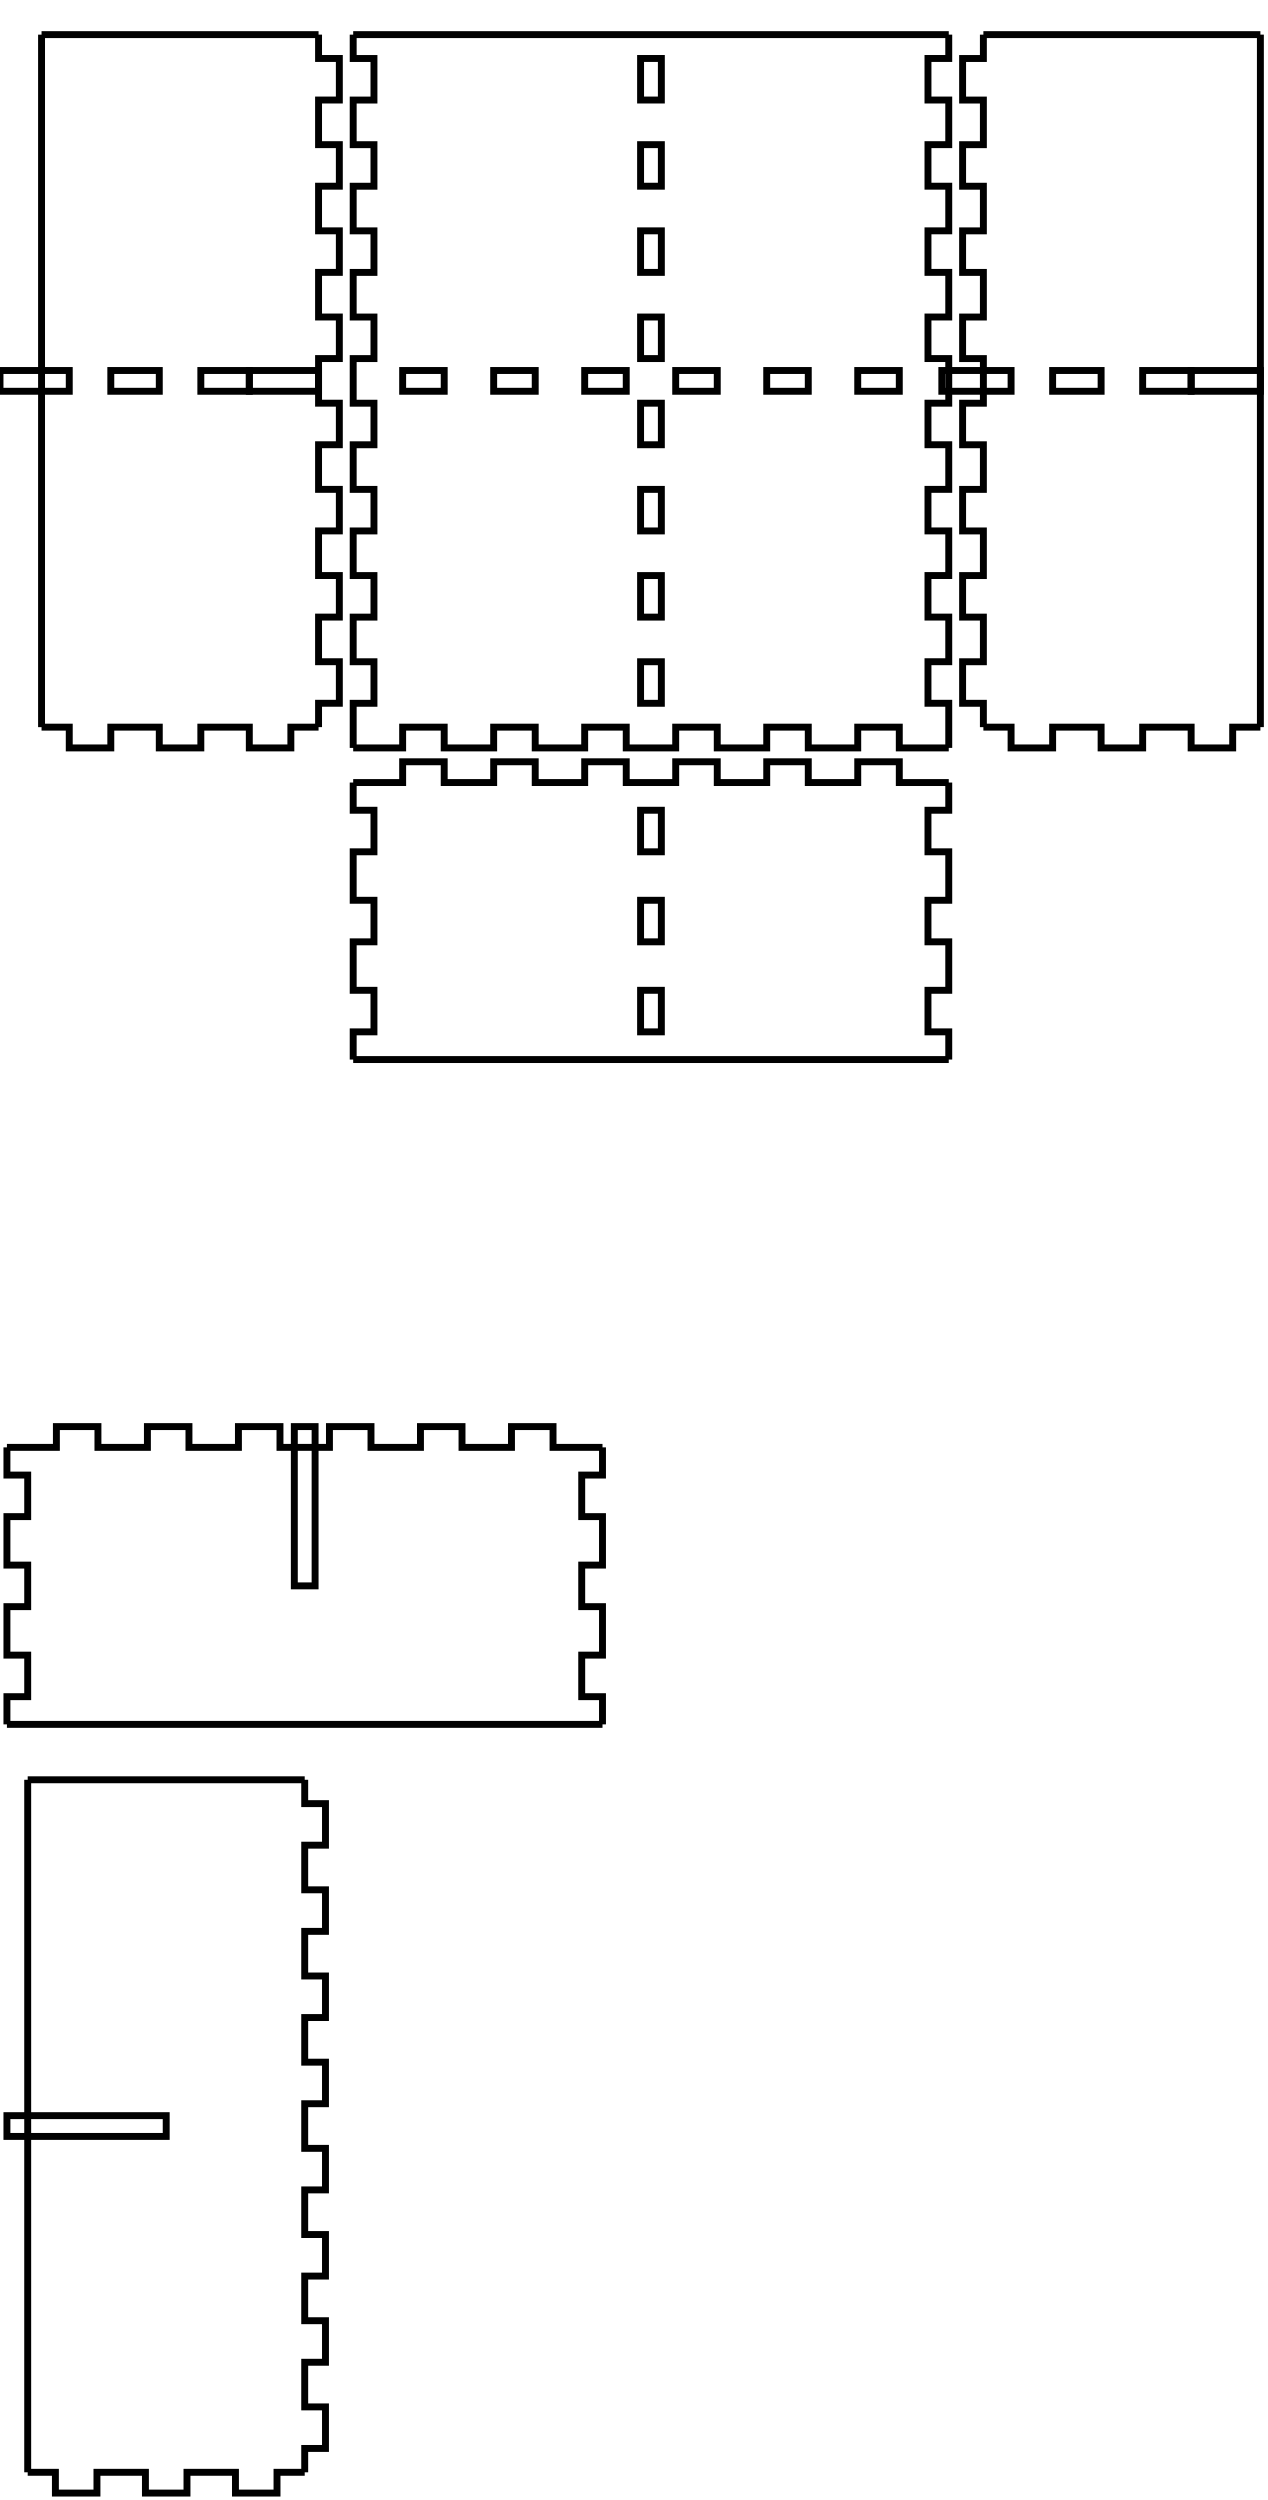
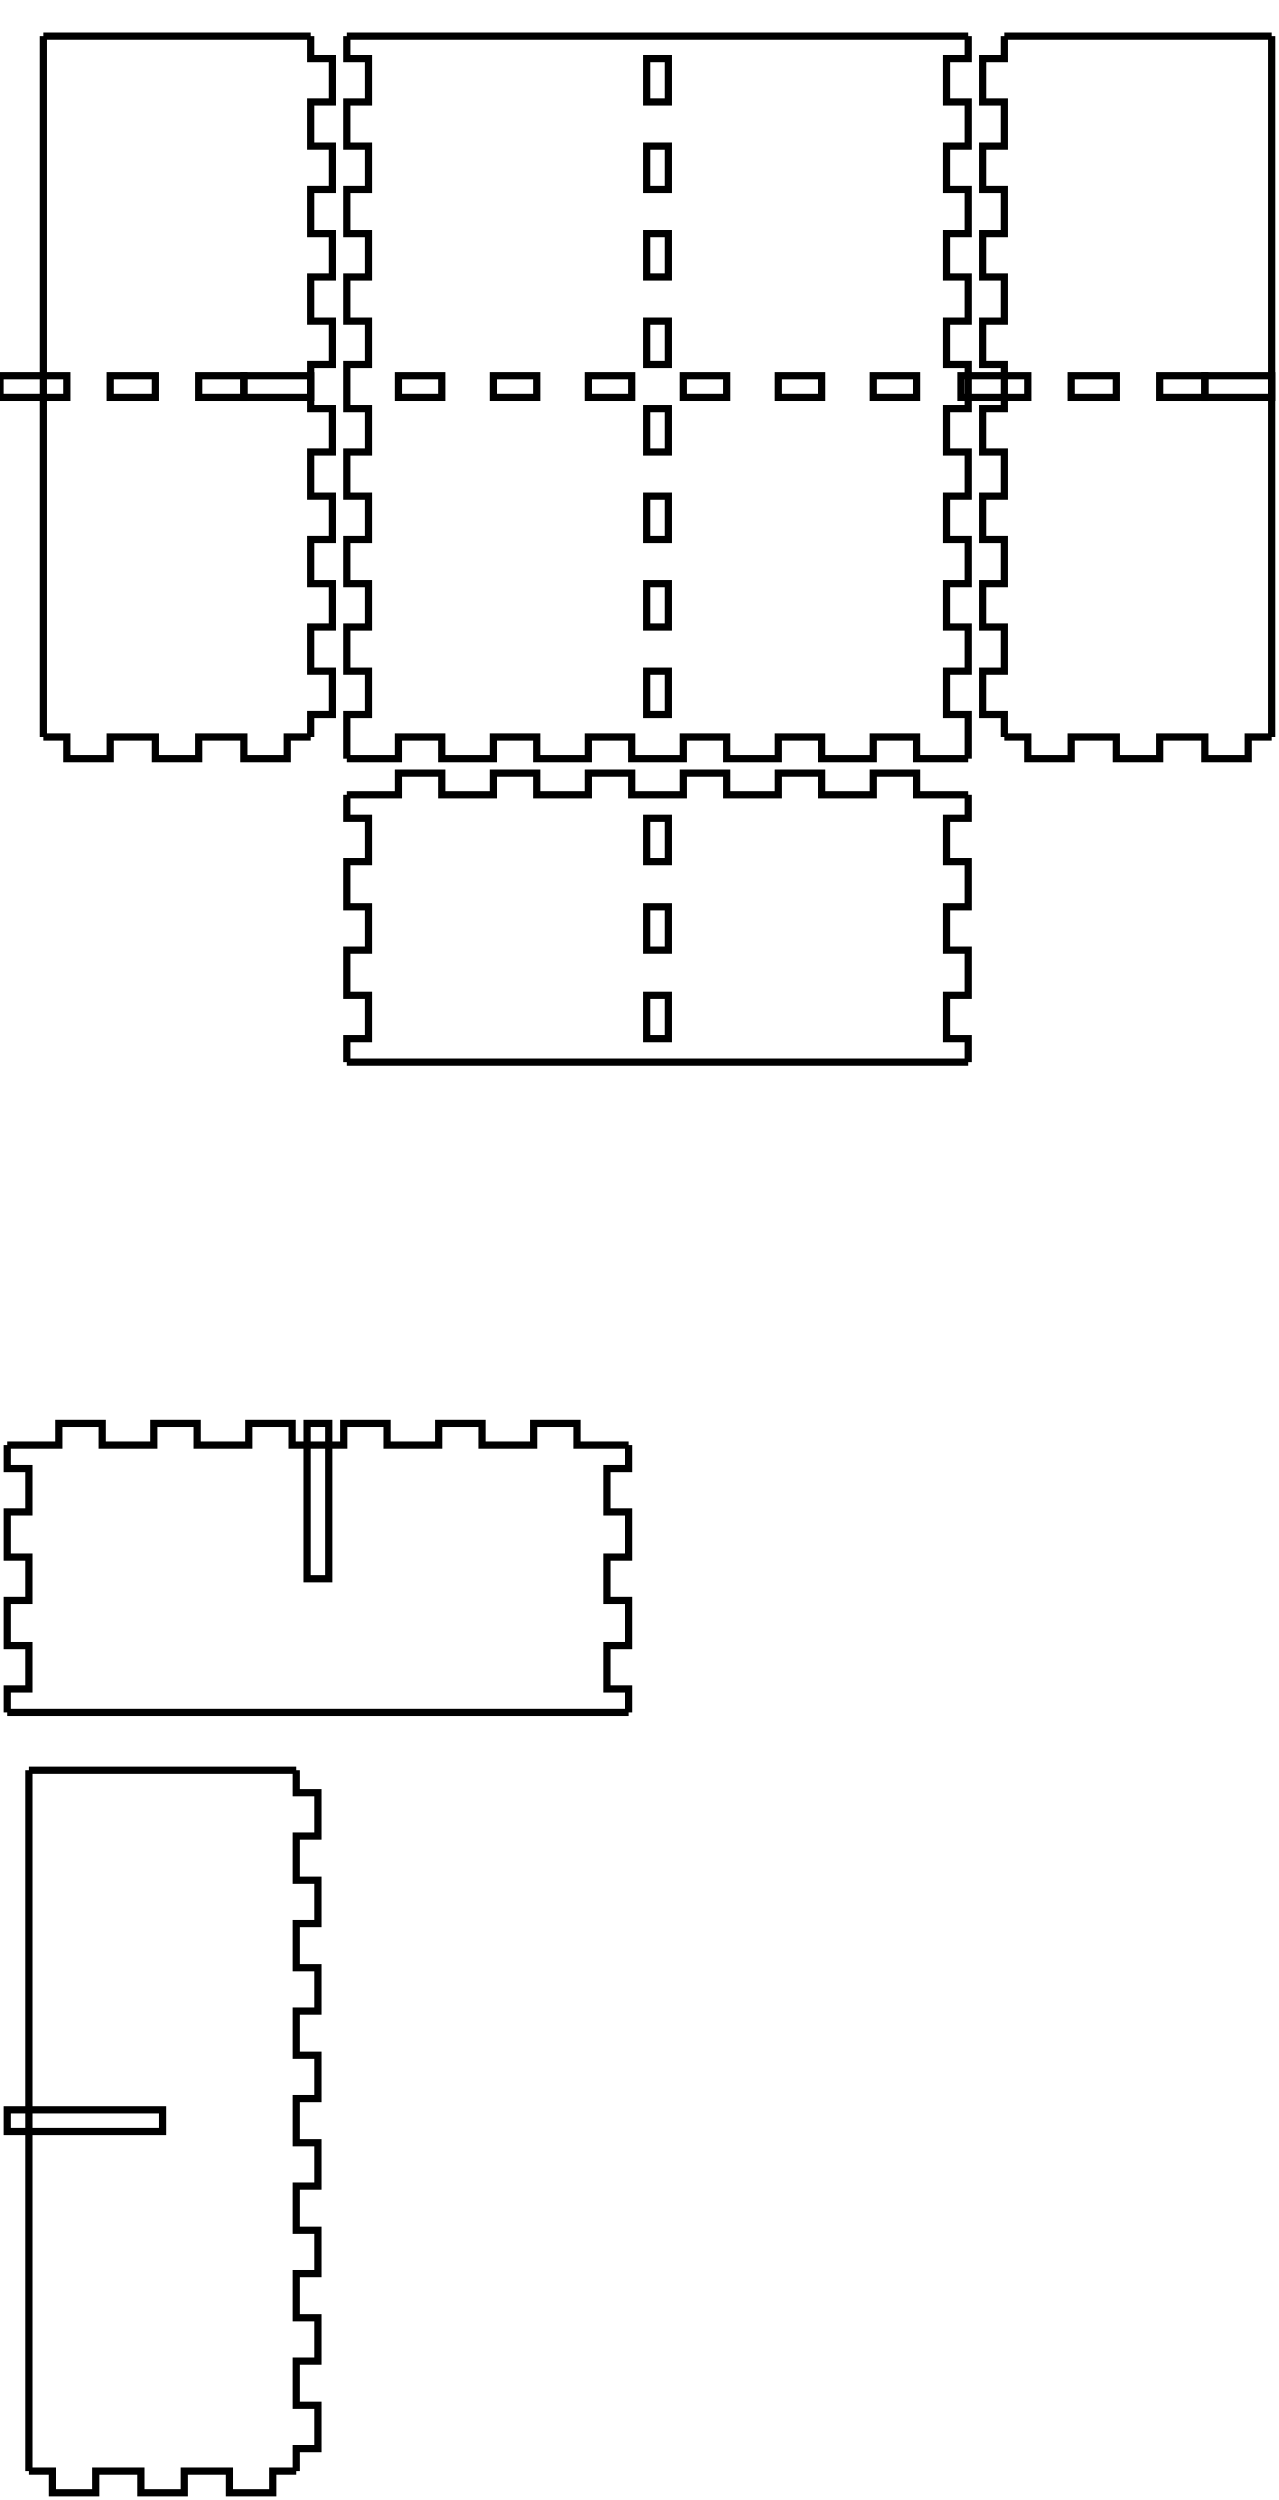
- <svg xmlns="http://www.w3.org/2000/svg" width="183mm" height="361mm" viewBox="-1 0 183 361" version="1.1" id="svg5">
+ <svg xmlns="http://www.w3.org/2000/svg" width="177mm" height="346mm" viewBox="-1 0 177 346" version="1.1" id="svg5">
  <defs id="defs2" />
  <g id="layer1">
    <g id="piece_001">
-       <path id="side_001" style="fill:none;stroke:#000000;stroke-width:1" d="m 50 113 l 7.143 0 l 0 -3 l 6 0 l 0 3 l 7.143 0 l 0 -3 l 6 0 l 0 3 l 7.143 0 l 0 -3 l 6 0 l 0 3 l 7.143 0 l 0 -3 l 6 0 l 0 3 l 7.143 0 l 0 -3 l 6 0 l 0 3 l 7.143 0 l 0 -3 l 6 0 l 0 3 l 7.143 0" />
-       <path id="side_002" style="fill:none;stroke:#000000;stroke-width:1" d="m 136 113 l 0 4 l -3 0 l 0 6 l 3 0 l 0 7 l -3 0 l 0 6 l 3 0 l 0 7 l -3 0 l 0 6 l 3 0 l 0 4" />
-       <path id="hole_001" style="fill:none;stroke:#000000;stroke-width:1" d="m 91.5 117 l 0 6 l 3 0 l 0 -6 l -3 0 z" />
-       <path id="hole_002" style="fill:none;stroke:#000000;stroke-width:1" d="m 91.5 130 l 0 6 l 3 0 l 0 -6 l -3 0 z" />
-       <path id="hole_003" style="fill:none;stroke:#000000;stroke-width:1" d="m 91.5 143 l 0 6 l 3 0 l 0 -6 l -3 0 z" />
-       <path id="side_003" style="fill:none;stroke:#000000;stroke-width:1" d="m 136 153 l -7.143 0 l 0 0 l -6 0 l 0 0 l -7.143 0 l 0 0 l -6 0 l 0 0 l -7.143 0 l 0 0 l -6 0 l 0 0 l -7.143 0 l 0 0 l -6 0 l 0 0 l -7.143 0 l 0 0 l -6 0 l 0 0 l -7.143 0 l 0 0 l -6 0 l 0 0 l -7.143 0" />
-       <path id="side_004" style="fill:none;stroke:#000000;stroke-width:1" d="m 50 153 l 0 -4 l 3 0 l 0 -6 l -3 0 l 0 -7 l 3 0 l 0 -6 l -3 0 l 0 -7 l 3 0 l 0 -6 l -3 0 l 0 -4" />
+       <path id="side_001" style="fill:none;stroke:#000000;stroke-width:1" d="m 47 110 l 7.143 0 l 0 -3 l 6 0 l 0 3 l 7.143 0 l 0 -3 l 6 0 l 0 3 l 7.143 0 l 0 -3 l 6 0 l 0 3 l 7.143 0 l 0 -3 l 6 0 l 0 3 l 7.143 0 l 0 -3 l 6 0 l 0 3 l 7.143 0 l 0 -3 l 6 0 l 0 3 l 7.143 0" />
+       <path id="side_002" style="fill:none;stroke:#000000;stroke-width:1" d="m 133 110 l 0 3.25 l -3 0 l 0 6 l 3 0 l 0 6.25 l -3 0 l 0 6 l 3 0 l 0 6.25 l -3 0 l 0 6 l 3 0 l 0 3.25" />
+       <path id="hole_001" style="fill:none;stroke:#000000;stroke-width:1" d="m 88.5 113.25 l 0 6 l 3 0 l 0 -6 l -3 0 z" />
+       <path id="hole_002" style="fill:none;stroke:#000000;stroke-width:1" d="m 88.5 125.5 l 0 6 l 3 0 l 0 -6 l -3 0 z" />
+       <path id="hole_003" style="fill:none;stroke:#000000;stroke-width:1" d="m 88.5 137.75 l 0 6 l 3 0 l 0 -6 l -3 0 z" />
+       <path id="side_003" style="fill:none;stroke:#000000;stroke-width:1" d="m 133 147 l -7.143 0 l 0 0 l -6 0 l 0 0 l -7.143 0 l 0 0 l -6 0 l 0 0 l -7.143 0 l 0 0 l -6 0 l 0 0 l -7.143 0 l 0 0 l -6 0 l 0 0 l -7.143 0 l 0 0 l -6 0 l 0 0 l -7.143 0 l 0 0 l -6 0 l 0 0 l -7.143 0" />
+       <path id="side_004" style="fill:none;stroke:#000000;stroke-width:1" d="m 47 147 l 0 -3.25 l 3 0 l 0 -6 l -3 0 l 0 -6.25 l 3 0 l 0 -6 l -3 0 l 0 -6.25 l 3 0 l 0 -6 l -3 0 l 0 -3.25" />
    </g>
    <g id="xdivider_001">
-       <path id="side_005" style="fill:none;stroke:#000000;stroke-width:1" d="m 0 209 l 7.143 0 l 0 -3 l 6 0 l 0 3 l 7.143 0 l 0 -3 l 6 0 l 0 3 l 7.143 0 l 0 -3 l 6 0 l 0 3 l 7.143 0 l 0 -3 l 6 0 l 0 3 l 7.143 0 l 0 -3 l 6 0 l 0 3 l 7.143 0 l 0 -3 l 6 0 l 0 3 l 7.143 0" />
-       <path id="side_006" style="fill:none;stroke:#000000;stroke-width:1" d="m 86 209 l 0 4 l -3 0 l 0 6 l 3 0 l 0 7 l -3 0 l 0 6 l 3 0 l 0 7 l -3 0 l 0 6 l 3 0 l 0 4" />
-       <path id="slot_001" style="fill:none;stroke:#000000;stroke-width:1" d="m 41.5 206 l 0 23 l 3 0 l 0 -23 l -3 0 z" />
-       <path id="side_007" style="fill:none;stroke:#000000;stroke-width:1" d="m 86 249 l -7.143 0 l 0 0 l -6 0 l 0 0 l -7.143 0 l 0 0 l -6 0 l 0 0 l -7.143 0 l 0 0 l -6 0 l 0 0 l -7.143 0 l 0 0 l -6 0 l 0 0 l -7.143 0 l 0 0 l -6 0 l 0 0 l -7.143 0 l 0 0 l -6 0 l 0 0 l -7.143 0" />
-       <path id="side_008" style="fill:none;stroke:#000000;stroke-width:1" d="m 0 249 l 0 -4 l 3 0 l 0 -6 l -3 0 l 0 -7 l 3 0 l 0 -6 l -3 0 l 0 -7 l 3 0 l 0 -6 l -3 0 l 0 -4" />
+       <path id="side_005" style="fill:none;stroke:#000000;stroke-width:1" d="m 0 200 l 7.143 0 l 0 -3 l 6 0 l 0 3 l 7.143 0 l 0 -3 l 6 0 l 0 3 l 7.143 0 l 0 -3 l 6 0 l 0 3 l 7.143 0 l 0 -3 l 6 0 l 0 3 l 7.143 0 l 0 -3 l 6 0 l 0 3 l 7.143 0 l 0 -3 l 6 0 l 0 3 l 7.143 0" />
+       <path id="side_006" style="fill:none;stroke:#000000;stroke-width:1" d="m 86 200 l 0 3.25 l -3 0 l 0 6 l 3 0 l 0 6.25 l -3 0 l 0 6 l 3 0 l 0 6.25 l -3 0 l 0 6 l 3 0 l 0 3.25" />
+       <path id="slot_001" style="fill:none;stroke:#000000;stroke-width:1" d="m 41.5 197 l 0 21.5 l 3 0 l 0 -21.5 l -3 0 z" />
+       <path id="side_007" style="fill:none;stroke:#000000;stroke-width:1" d="m 86 237 l -7.143 0 l 0 0 l -6 0 l 0 0 l -7.143 0 l 0 0 l -6 0 l 0 0 l -7.143 0 l 0 0 l -6 0 l 0 0 l -7.143 0 l 0 0 l -6 0 l 0 0 l -7.143 0 l 0 0 l -6 0 l 0 0 l -7.143 0 l 0 0 l -6 0 l 0 0 l -7.143 0" />
+       <path id="side_008" style="fill:none;stroke:#000000;stroke-width:1" d="m 0 237 l 0 -3.25 l 3 0 l 0 -6 l -3 0 l 0 -6.25 l 3 0 l 0 -6 l -3 0 l 0 -6.25 l 3 0 l 0 -6 l -3 0 l 0 -3.25" />
    </g>
    <g id="piece_002">
-       <path id="side_009" style="fill:none;stroke:#000000;stroke-width:1" d="m 5 5 l 4 0 l 0 0 l 6 0 l 0 0 l 7 0 l 0 0 l 6 0 l 0 0 l 7 0 l 0 0 l 6 0 l 0 0 l 4 0" />
-       <path id="side_010" style="fill:none;stroke:#000000;stroke-width:1" d="m 45 5 l 0 3.444 l 3 0 l 0 6 l -3 0 l 0 6.444 l 3 0 l 0 6 l -3 0 l 0 6.444 l 3 0 l 0 6 l -3 0 l 0 6.444 l 3 0 l 0 6 l -3 0 l 0 6.444 l 3 0 l 0 6 l -3 0 l 0 6.444 l 3 0 l 0 6 l -3 0 l 0 6.444 l 3 0 l 0 6 l -3 0 l 0 6.444 l 3 0 l 0 6 l -3 0 l 0 3.444" />
-       <path id="side_011" style="fill:none;stroke:#000000;stroke-width:1" d="m 45 105 l -4 0 l 0 3 l -6 0 l 0 -3 l -7 0 l 0 3 l -6 0 l 0 -3 l -7 0 l 0 3 l -6 0 l 0 -3 l -4 0" />
-       <path id="hole_004" style="fill:none;stroke:#000000;stroke-width:1" d="m 45 53.5 l -10 0 l 0 3 l 10 0 l 0 -3 z" />
-       <path id="hole_005" style="fill:none;stroke:#000000;stroke-width:1" d="m 35 53.5 l -7 0 l 0 3 l 7 0 l 0 -3 z" />
-       <path id="hole_006" style="fill:none;stroke:#000000;stroke-width:1" d="m 22 53.5 l -7 0 l 0 3 l 7 0 l 0 -3 z" />
-       <path id="hole_007" style="fill:none;stroke:#000000;stroke-width:1" d="m 9 53.5 l -10 0 l 0 3 l 10 0 l 0 -3 z" />
-       <path id="side_012" style="fill:none;stroke:#000000;stroke-width:1" d="m 5 105 l 0 -3.444 l 0 0 l 0 -6 l 0 0 l 0 -6.444 l 0 0 l 0 -6 l 0 0 l 0 -6.444 l 0 0 l 0 -6 l 0 0 l 0 -6.444 l 0 0 l 0 -6 l 0 0 l 0 -6.444 l 0 0 l 0 -6 l 0 0 l 0 -6.444 l 0 0 l 0 -6 l 0 0 l 0 -6.444 l 0 0 l 0 -6 l 0 0 l 0 -6.444 l 0 0 l 0 -6 l 0 0 l 0 -3.444" />
+       <path id="side_009" style="fill:none;stroke:#000000;stroke-width:1" d="m 5 5 l 3.25 0 l 0 0 l 6 0 l 0 0 l 6.25 0 l 0 0 l 6 0 l 0 0 l 6.25 0 l 0 0 l 6 0 l 0 0 l 3.25 0" />
+       <path id="side_010" style="fill:none;stroke:#000000;stroke-width:1" d="m 42 5 l 0 3.111 l 3 0 l 0 6 l -3 0 l 0 6.111 l 3 0 l 0 6 l -3 0 l 0 6.111 l 3 0 l 0 6 l -3 0 l 0 6.111 l 3 0 l 0 6 l -3 0 l 0 6.111 l 3 0 l 0 6 l -3 0 l 0 6.111 l 3 0 l 0 6 l -3 0 l 0 6.111 l 3 0 l 0 6 l -3 0 l 0 6.111 l 3 0 l 0 6 l -3 0 l 0 3.111" />
+       <path id="side_011" style="fill:none;stroke:#000000;stroke-width:1" d="m 42 102 l -3.25 0 l 0 3 l -6 0 l 0 -3 l -6.25 0 l 0 3 l -6 0 l 0 -3 l -6.25 0 l 0 3 l -6 0 l 0 -3 l -3.25 0" />
+       <path id="hole_004" style="fill:none;stroke:#000000;stroke-width:1" d="m 42 52 l -9.25 0 l 0 3 l 9.25 0 l 0 -3 z" />
+       <path id="hole_005" style="fill:none;stroke:#000000;stroke-width:1" d="m 32.75 52 l -6.25 0 l 0 3 l 6.25 0 l 0 -3 z" />
+       <path id="hole_006" style="fill:none;stroke:#000000;stroke-width:1" d="m 20.5 52 l -6.25 0 l 0 3 l 6.25 0 l 0 -3 z" />
+       <path id="hole_007" style="fill:none;stroke:#000000;stroke-width:1" d="m 8.25 52 l -9.25 0 l 0 3 l 9.25 0 l 0 -3 z" />
+       <path id="side_012" style="fill:none;stroke:#000000;stroke-width:1" d="m 5 102 l 0 -3.111 l 0 0 l 0 -6 l 0 0 l 0 -6.111 l 0 0 l 0 -6 l 0 0 l 0 -6.111 l 0 0 l 0 -6 l 0 0 l 0 -6.111 l 0 0 l 0 -6 l 0 0 l 0 -6.111 l 0 0 l 0 -6 l 0 0 l 0 -6.111 l 0 0 l 0 -6 l 0 0 l 0 -6.111 l 0 0 l 0 -6 l 0 0 l 0 -6.111 l 0 0 l 0 -6 l 0 0 l 0 -3.111" />
    </g>
    <g id="ydivider_001">
-       <path id="side_013" style="fill:none;stroke:#000000;stroke-width:1" d="m 3 257 l 4 0 l 0 0 l 6 0 l 0 0 l 7 0 l 0 0 l 6 0 l 0 0 l 7 0 l 0 0 l 6 0 l 0 0 l 4 0" />
-       <path id="slot_002" style="fill:none;stroke:#000000;stroke-width:1" d="m 0 305.5 l 23 0 l 0 3 l -23 0 l 0 -3 z" />
-       <path id="side_014" style="fill:none;stroke:#000000;stroke-width:1" d="m 43 257 l 0 3.444 l 3 0 l 0 6 l -3 0 l 0 6.445 l 3 0 l 0 6 l -3 0 l 0 6.444 l 3 0 l 0 6 l -3 0 l 0 6.445 l 3 0 l 0 6 l -3 0 l 0 6.444 l 3 0 l 0 6 l -3 0 l 0 6.445 l 3 0 l 0 6 l -3 0 l 0 6.444 l 3 0 l 0 6 l -3 0 l 0 6.445 l 3 0 l 0 6 l -3 0 l 0 3.444" />
-       <path id="side_015" style="fill:none;stroke:#000000;stroke-width:1" d="m 43 357 l -4 0 l 0 3 l -6 0 l 0 -3 l -7 0 l 0 3 l -6 0 l 0 -3 l -7 0 l 0 3 l -6 0 l 0 -3 l -4 0" />
-       <path id="side_016" style="fill:none;stroke:#000000;stroke-width:1" d="m 3 357 l 0 -3.444 l 0 0 l 0 -6 l 0 0 l 0 -6.445 l 0 0 l 0 -6 l 0 0 l 0 -6.444 l 0 0 l 0 -6 l 0 0 l 0 -6.445 l 0 0 l 0 -6 l 0 0 l 0 -6.444 l 0 0 l 0 -6 l 0 0 l 0 -6.445 l 0 0 l 0 -6 l 0 0 l 0 -6.444 l 0 0 l 0 -6 l 0 0 l 0 -6.445 l 0 0 l 0 -6 l 0 0 l 0 -3.444" />
+       <path id="side_013" style="fill:none;stroke:#000000;stroke-width:1" d="m 3 245 l 3.25 0 l 0 0 l 6 0 l 0 0 l 6.25 0 l 0 0 l 6 0 l 0 0 l 6.25 0 l 0 0 l 6 0 l 0 0 l 3.25 0" />
+       <path id="slot_002" style="fill:none;stroke:#000000;stroke-width:1" d="m 0 292 l 21.5 0 l 0 3 l -21.5 0 l 0 -3 z" />
+       <path id="side_014" style="fill:none;stroke:#000000;stroke-width:1" d="m 40 245 l 0 3.111 l 3 0 l 0 6 l -3 0 l 0 6.111 l 3 0 l 0 6 l -3 0 l 0 6.111 l 3 0 l 0 6 l -3 0 l 0 6.111 l 3 0 l 0 6 l -3 0 l 0 6.112 l 3 0 l 0 6 l -3 0 l 0 6.111 l 3 0 l 0 6 l -3 0 l 0 6.111 l 3 0 l 0 6 l -3 0 l 0 6.111 l 3 0 l 0 6 l -3 0 l 0 3.111" />
+       <path id="side_015" style="fill:none;stroke:#000000;stroke-width:1" d="m 40 342 l -3.25 0 l 0 3 l -6 0 l 0 -3 l -6.25 0 l 0 3 l -6 0 l 0 -3 l -6.25 0 l 0 3 l -6 0 l 0 -3 l -3.25 0" />
+       <path id="side_016" style="fill:none;stroke:#000000;stroke-width:1" d="m 3 342 l 0 -3.111 l 0 0 l 0 -6 l 0 0 l 0 -6.111 l 0 0 l 0 -6 l 0 0 l 0 -6.111 l 0 0 l 0 -6 l 0 0 l 0 -6.111 l 0 0 l 0 -6 l 0 0 l 0 -6.112 l 0 0 l 0 -6 l 0 0 l 0 -6.111 l 0 0 l 0 -6 l 0 0 l 0 -6.111 l 0 0 l 0 -6 l 0 0 l 0 -6.111 l 0 0 l 0 -6 l 0 0 l 0 -3.111" />
    </g>
    <g id="piece_003">
-       <path id="side_017" style="fill:none;stroke:#000000;stroke-width:1" d="m 50 5 l 7.143 0 l 0 0 l 6 0 l 0 0 l 7.143 0 l 0 0 l 6 0 l 0 0 l 7.143 0 l 0 0 l 6 0 l 0 0 l 7.143 0 l 0 0 l 6 0 l 0 0 l 7.143 0 l 0 0 l 6 0 l 0 0 l 7.143 0 l 0 0 l 6 0 l 0 0 l 7.143 0" />
-       <path id="side_018" style="fill:none;stroke:#000000;stroke-width:1" d="m 136 5 l 0 3.444 l -3 0 l 0 6 l 3 0 l 0 6.444 l -3 0 l 0 6 l 3 0 l 0 6.444 l -3 0 l 0 6 l 3 0 l 0 6.444 l -3 0 l 0 6 l 3 0 l 0 6.444 l -3 0 l 0 6 l 3 0 l 0 6.444 l -3 0 l 0 6 l 3 0 l 0 6.444 l -3 0 l 0 6 l 3 0 l 0 6.444 l -3 0 l 0 6 l 3 0 l 0 6.444" />
-       <path id="hole_008" style="fill:none;stroke:#000000;stroke-width:1" d="m 91.5 8.444 l 0 6 l 3 0 l 0 -6 l -3 0 z" />
-       <path id="hole_009" style="fill:none;stroke:#000000;stroke-width:1" d="m 91.5 20.889 l 0 6 l 3 0 l 0 -6 l -3 0 z" />
-       <path id="hole_010" style="fill:none;stroke:#000000;stroke-width:1" d="m 91.5 33.333 l 0 6 l 3 0 l 0 -6 l -3 0 z" />
-       <path id="hole_011" style="fill:none;stroke:#000000;stroke-width:1" d="m 91.5 45.778 l 0 6 l 3 0 l 0 -6 l -3 0 z" />
-       <path id="hole_012" style="fill:none;stroke:#000000;stroke-width:1" d="m 91.5 58.222 l 0 6 l 3 0 l 0 -6 l -3 0 z" />
-       <path id="hole_013" style="fill:none;stroke:#000000;stroke-width:1" d="m 91.5 70.667 l 0 6 l 3 0 l 0 -6 l -3 0 z" />
-       <path id="hole_014" style="fill:none;stroke:#000000;stroke-width:1" d="m 91.5 83.111 l 0 6 l 3 0 l 0 -6 l -3 0 z" />
-       <path id="hole_015" style="fill:none;stroke:#000000;stroke-width:1" d="m 91.5 95.556 l 0 6 l 3 0 l 0 -6 l -3 0 z" />
-       <path id="side_019" style="fill:none;stroke:#000000;stroke-width:1" d="m 136 108 l -7.143 0 l 0 -3 l -6 0 l 0 3 l -7.143 0 l 0 -3 l -6 0 l 0 3 l -7.143 0 l 0 -3 l -6 0 l 0 3 l -7.143 0 l 0 -3 l -6 0 l 0 3 l -7.143 0 l 0 -3 l -6 0 l 0 3 l -7.143 0 l 0 -3 l -6 0 l 0 3 l -7.143 0" />
-       <path id="hole_016" style="fill:none;stroke:#000000;stroke-width:1" d="m 128.857 53.5 l -6 0 l 0 3 l 6 0 l 0 -3 z" />
-       <path id="hole_017" style="fill:none;stroke:#000000;stroke-width:1" d="m 115.714 53.5 l -6 0 l 0 3 l 6 0 l 0 -3 z" />
-       <path id="hole_018" style="fill:none;stroke:#000000;stroke-width:1" d="m 102.571 53.5 l -6 0 l 0 3 l 6 0 l 0 -3 z" />
-       <path id="hole_019" style="fill:none;stroke:#000000;stroke-width:1" d="m 89.429 53.5 l -6 0 l 0 3 l 6 0 l 0 -3 z" />
-       <path id="hole_020" style="fill:none;stroke:#000000;stroke-width:1" d="m 76.286 53.5 l -6 0 l 0 3 l 6 0 l 0 -3 z" />
-       <path id="hole_021" style="fill:none;stroke:#000000;stroke-width:1" d="m 63.143 53.5 l -6 0 l 0 3 l 6 0 l 0 -3 z" />
-       <path id="side_020" style="fill:none;stroke:#000000;stroke-width:1" d="m 50 108 l 0 -6.444 l 3 0 l 0 -6 l -3 0 l 0 -6.444 l 3 0 l 0 -6 l -3 0 l 0 -6.444 l 3 0 l 0 -6 l -3 0 l 0 -6.444 l 3 0 l 0 -6 l -3 0 l 0 -6.444 l 3 0 l 0 -6 l -3 0 l 0 -6.444 l 3 0 l 0 -6 l -3 0 l 0 -6.444 l 3 0 l 0 -6 l -3 0 l 0 -6.444 l 3 0 l 0 -6 l -3 0 l 0 -3.444" />
+       <path id="side_017" style="fill:none;stroke:#000000;stroke-width:1" d="m 47 5 l 7.143 0 l 0 0 l 6 0 l 0 0 l 7.143 0 l 0 0 l 6 0 l 0 0 l 7.143 0 l 0 0 l 6 0 l 0 0 l 7.143 0 l 0 0 l 6 0 l 0 0 l 7.143 0 l 0 0 l 6 0 l 0 0 l 7.143 0 l 0 0 l 6 0 l 0 0 l 7.143 0" />
+       <path id="side_018" style="fill:none;stroke:#000000;stroke-width:1" d="m 133 5 l 0 3.111 l -3 0 l 0 6 l 3 0 l 0 6.111 l -3 0 l 0 6 l 3 0 l 0 6.111 l -3 0 l 0 6 l 3 0 l 0 6.111 l -3 0 l 0 6 l 3 0 l 0 6.111 l -3 0 l 0 6 l 3 0 l 0 6.111 l -3 0 l 0 6 l 3 0 l 0 6.111 l -3 0 l 0 6 l 3 0 l 0 6.111 l -3 0 l 0 6 l 3 0 l 0 6.111" />
+       <path id="hole_008" style="fill:none;stroke:#000000;stroke-width:1" d="m 88.5 8.111 l 0 6 l 3 0 l 0 -6 l -3 0 z" />
+       <path id="hole_009" style="fill:none;stroke:#000000;stroke-width:1" d="m 88.5 20.222 l 0 6 l 3 0 l 0 -6 l -3 0 z" />
+       <path id="hole_010" style="fill:none;stroke:#000000;stroke-width:1" d="m 88.5 32.333 l 0 6 l 3 0 l 0 -6 l -3 0 z" />
+       <path id="hole_011" style="fill:none;stroke:#000000;stroke-width:1" d="m 88.5 44.444 l 0 6 l 3 0 l 0 -6 l -3 0 z" />
+       <path id="hole_012" style="fill:none;stroke:#000000;stroke-width:1" d="m 88.5 56.556 l 0 6 l 3 0 l 0 -6 l -3 0 z" />
+       <path id="hole_013" style="fill:none;stroke:#000000;stroke-width:1" d="m 88.5 68.667 l 0 6 l 3 0 l 0 -6 l -3 0 z" />
+       <path id="hole_014" style="fill:none;stroke:#000000;stroke-width:1" d="m 88.5 80.778 l 0 6 l 3 0 l 0 -6 l -3 0 z" />
+       <path id="hole_015" style="fill:none;stroke:#000000;stroke-width:1" d="m 88.5 92.889 l 0 6 l 3 0 l 0 -6 l -3 0 z" />
+       <path id="side_019" style="fill:none;stroke:#000000;stroke-width:1" d="m 133 105 l -7.143 0 l 0 -3 l -6 0 l 0 3 l -7.143 0 l 0 -3 l -6 0 l 0 3 l -7.143 0 l 0 -3 l -6 0 l 0 3 l -7.143 0 l 0 -3 l -6 0 l 0 3 l -7.143 0 l 0 -3 l -6 0 l 0 3 l -7.143 0 l 0 -3 l -6 0 l 0 3 l -7.143 0" />
+       <path id="hole_016" style="fill:none;stroke:#000000;stroke-width:1" d="m 125.857 52 l -6 0 l 0 3 l 6 0 l 0 -3 z" />
+       <path id="hole_017" style="fill:none;stroke:#000000;stroke-width:1" d="m 112.714 52 l -6 0 l 0 3 l 6 0 l 0 -3 z" />
+       <path id="hole_018" style="fill:none;stroke:#000000;stroke-width:1" d="m 99.571 52 l -6 0 l 0 3 l 6 0 l 0 -3 z" />
+       <path id="hole_019" style="fill:none;stroke:#000000;stroke-width:1" d="m 86.429 52 l -6 0 l 0 3 l 6 0 l 0 -3 z" />
+       <path id="hole_020" style="fill:none;stroke:#000000;stroke-width:1" d="m 73.286 52 l -6 0 l 0 3 l 6 0 l 0 -3 z" />
+       <path id="hole_021" style="fill:none;stroke:#000000;stroke-width:1" d="m 60.143 52 l -6 0 l 0 3 l 6 0 l 0 -3 z" />
+       <path id="side_020" style="fill:none;stroke:#000000;stroke-width:1" d="m 47 105 l 0 -6.111 l 3 0 l 0 -6 l -3 0 l 0 -6.111 l 3 0 l 0 -6 l -3 0 l 0 -6.111 l 3 0 l 0 -6 l -3 0 l 0 -6.111 l 3 0 l 0 -6 l -3 0 l 0 -6.111 l 3 0 l 0 -6 l -3 0 l 0 -6.111 l 3 0 l 0 -6 l -3 0 l 0 -6.111 l 3 0 l 0 -6 l -3 0 l 0 -6.111 l 3 0 l 0 -6 l -3 0 l 0 -3.111" />
    </g>
    <g id="piece_004">
-       <path id="side_021" style="fill:none;stroke:#000000;stroke-width:1" d="m 141 5 l 4 0 l 0 0 l 6 0 l 0 0 l 7 0 l 0 0 l 6 0 l 0 0 l 7 0 l 0 0 l 6 0 l 0 0 l 4 0" />
-       <path id="side_022" style="fill:none;stroke:#000000;stroke-width:1" d="m 181 5 l 0 3.444 l 0 0 l 0 6 l 0 0 l 0 6.444 l 0 0 l 0 6 l 0 0 l 0 6.444 l 0 0 l 0 6 l 0 0 l 0 6.444 l 0 0 l 0 6 l 0 0 l 0 6.444 l 0 0 l 0 6 l 0 0 l 0 6.444 l 0 0 l 0 6 l 0 0 l 0 6.444 l 0 0 l 0 6 l 0 0 l 0 6.444 l 0 0 l 0 6 l 0 0 l 0 3.444" />
-       <path id="side_023" style="fill:none;stroke:#000000;stroke-width:1" d="m 181 105 l -4 0 l 0 3 l -6 0 l 0 -3 l -7 0 l 0 3 l -6 0 l 0 -3 l -7 0 l 0 3 l -6 0 l 0 -3 l -4 0" />
-       <path id="hole_022" style="fill:none;stroke:#000000;stroke-width:1" d="m 181 53.5 l -10 0 l 0 3 l 10 0 l 0 -3 z" />
-       <path id="hole_023" style="fill:none;stroke:#000000;stroke-width:1" d="m 171 53.5 l -7 0 l 0 3 l 7 0 l 0 -3 z" />
-       <path id="hole_024" style="fill:none;stroke:#000000;stroke-width:1" d="m 158 53.5 l -7 0 l 0 3 l 7 0 l 0 -3 z" />
-       <path id="hole_025" style="fill:none;stroke:#000000;stroke-width:1" d="m 145 53.5 l -10 0 l 0 3 l 10 0 l 0 -3 z" />
-       <path id="side_024" style="fill:none;stroke:#000000;stroke-width:1" d="m 141 105 l 0 -3.444 l -3 0 l 0 -6 l 3 0 l 0 -6.444 l -3 0 l 0 -6 l 3 0 l 0 -6.444 l -3 0 l 0 -6 l 3 0 l 0 -6.444 l -3 0 l 0 -6 l 3 0 l 0 -6.444 l -3 0 l 0 -6 l 3 0 l 0 -6.444 l -3 0 l 0 -6 l 3 0 l 0 -6.444 l -3 0 l 0 -6 l 3 0 l 0 -6.444 l -3 0 l 0 -6 l 3 0 l 0 -3.444" />
+       <path id="side_021" style="fill:none;stroke:#000000;stroke-width:1" d="m 138 5 l 3.25 0 l 0 0 l 6 0 l 0 0 l 6.25 0 l 0 0 l 6 0 l 0 0 l 6.25 0 l 0 0 l 6 0 l 0 0 l 3.25 0" />
+       <path id="side_022" style="fill:none;stroke:#000000;stroke-width:1" d="m 175 5 l 0 3.111 l 0 0 l 0 6 l 0 0 l 0 6.111 l 0 0 l 0 6 l 0 0 l 0 6.111 l 0 0 l 0 6 l 0 0 l 0 6.111 l 0 0 l 0 6 l 0 0 l 0 6.111 l 0 0 l 0 6 l 0 0 l 0 6.111 l 0 0 l 0 6 l 0 0 l 0 6.111 l 0 0 l 0 6 l 0 0 l 0 6.111 l 0 0 l 0 6 l 0 0 l 0 3.111" />
+       <path id="side_023" style="fill:none;stroke:#000000;stroke-width:1" d="m 175 102 l -3.25 0 l 0 3 l -6 0 l 0 -3 l -6.25 0 l 0 3 l -6 0 l 0 -3 l -6.25 0 l 0 3 l -6 0 l 0 -3 l -3.25 0" />
+       <path id="hole_022" style="fill:none;stroke:#000000;stroke-width:1" d="m 175 52 l -9.25 0 l 0 3 l 9.25 0 l 0 -3 z" />
+       <path id="hole_023" style="fill:none;stroke:#000000;stroke-width:1" d="m 165.75 52 l -6.25 0 l 0 3 l 6.25 0 l 0 -3 z" />
+       <path id="hole_024" style="fill:none;stroke:#000000;stroke-width:1" d="m 153.5 52 l -6.25 0 l 0 3 l 6.25 0 l 0 -3 z" />
+       <path id="hole_025" style="fill:none;stroke:#000000;stroke-width:1" d="m 141.25 52 l -9.25 0 l 0 3 l 9.25 0 l 0 -3 z" />
+       <path id="side_024" style="fill:none;stroke:#000000;stroke-width:1" d="m 138 102 l 0 -3.111 l -3 0 l 0 -6 l 3 0 l 0 -6.111 l -3 0 l 0 -6 l 3 0 l 0 -6.111 l -3 0 l 0 -6 l 3 0 l 0 -6.111 l -3 0 l 0 -6 l 3 0 l 0 -6.111 l -3 0 l 0 -6 l 3 0 l 0 -6.111 l -3 0 l 0 -6 l 3 0 l 0 -6.111 l -3 0 l 0 -6 l 3 0 l 0 -6.111 l -3 0 l 0 -6 l 3 0 l 0 -3.111" />
    </g>
  </g>
</svg>
